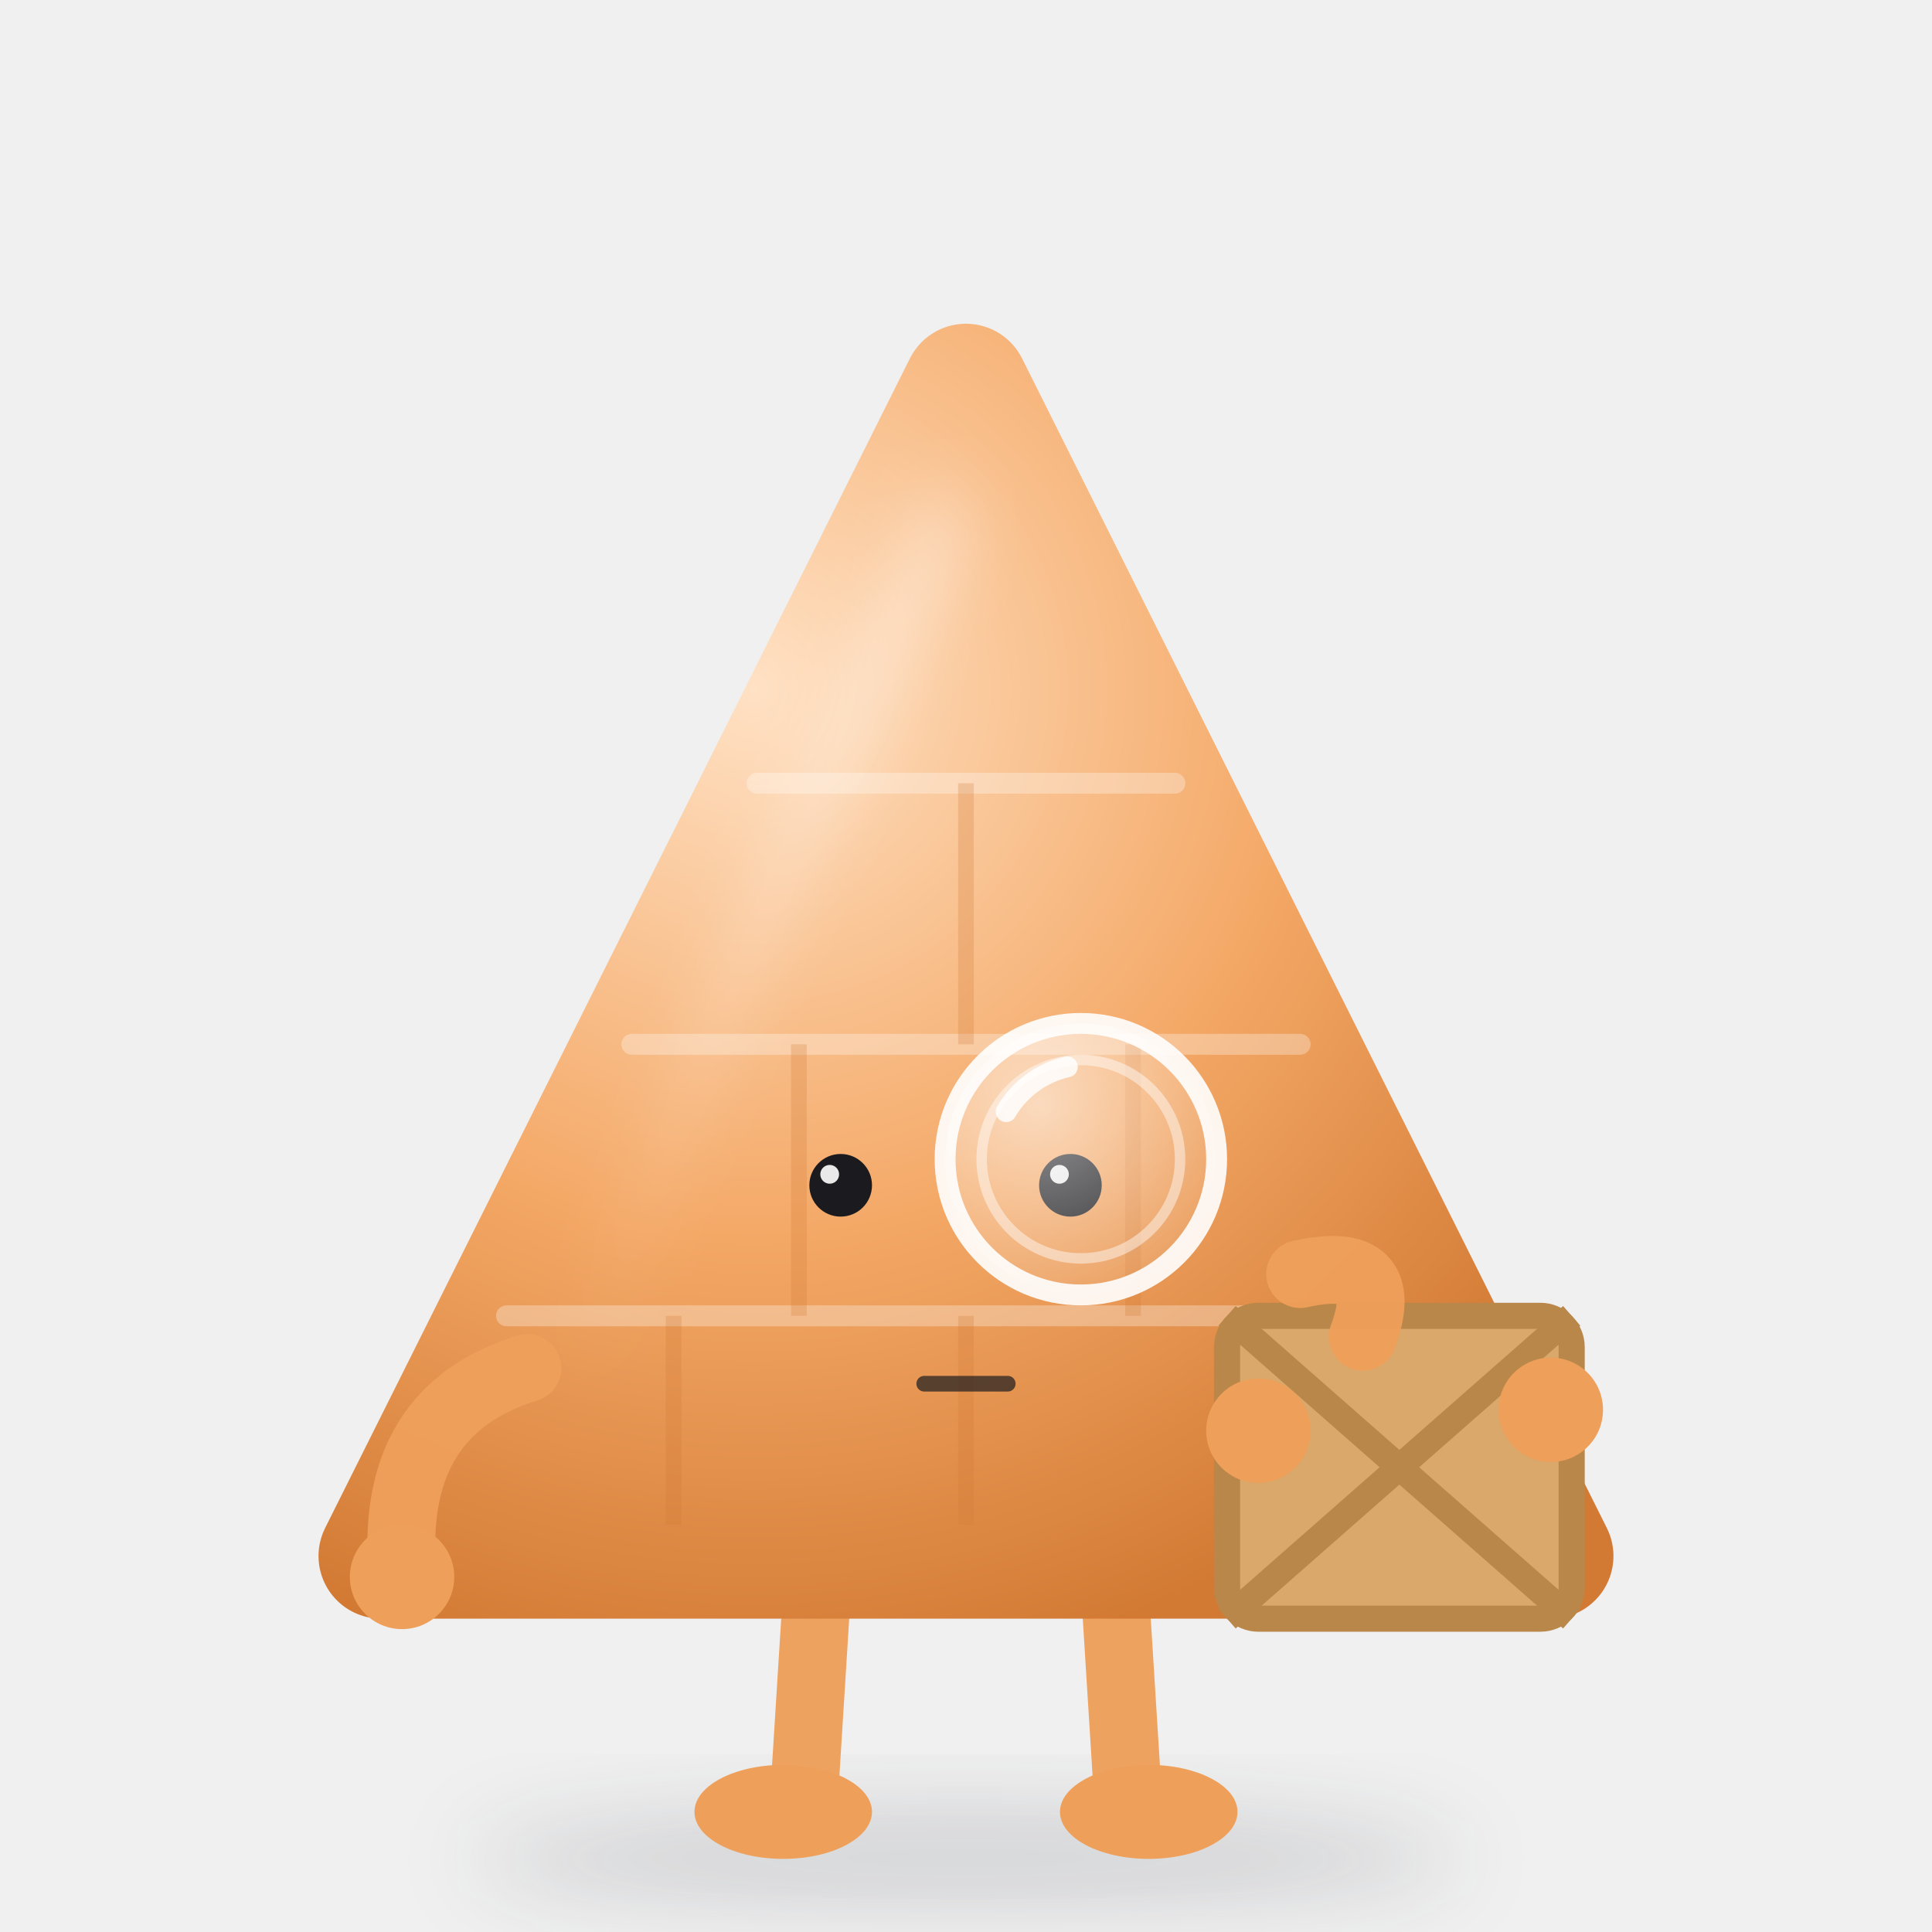
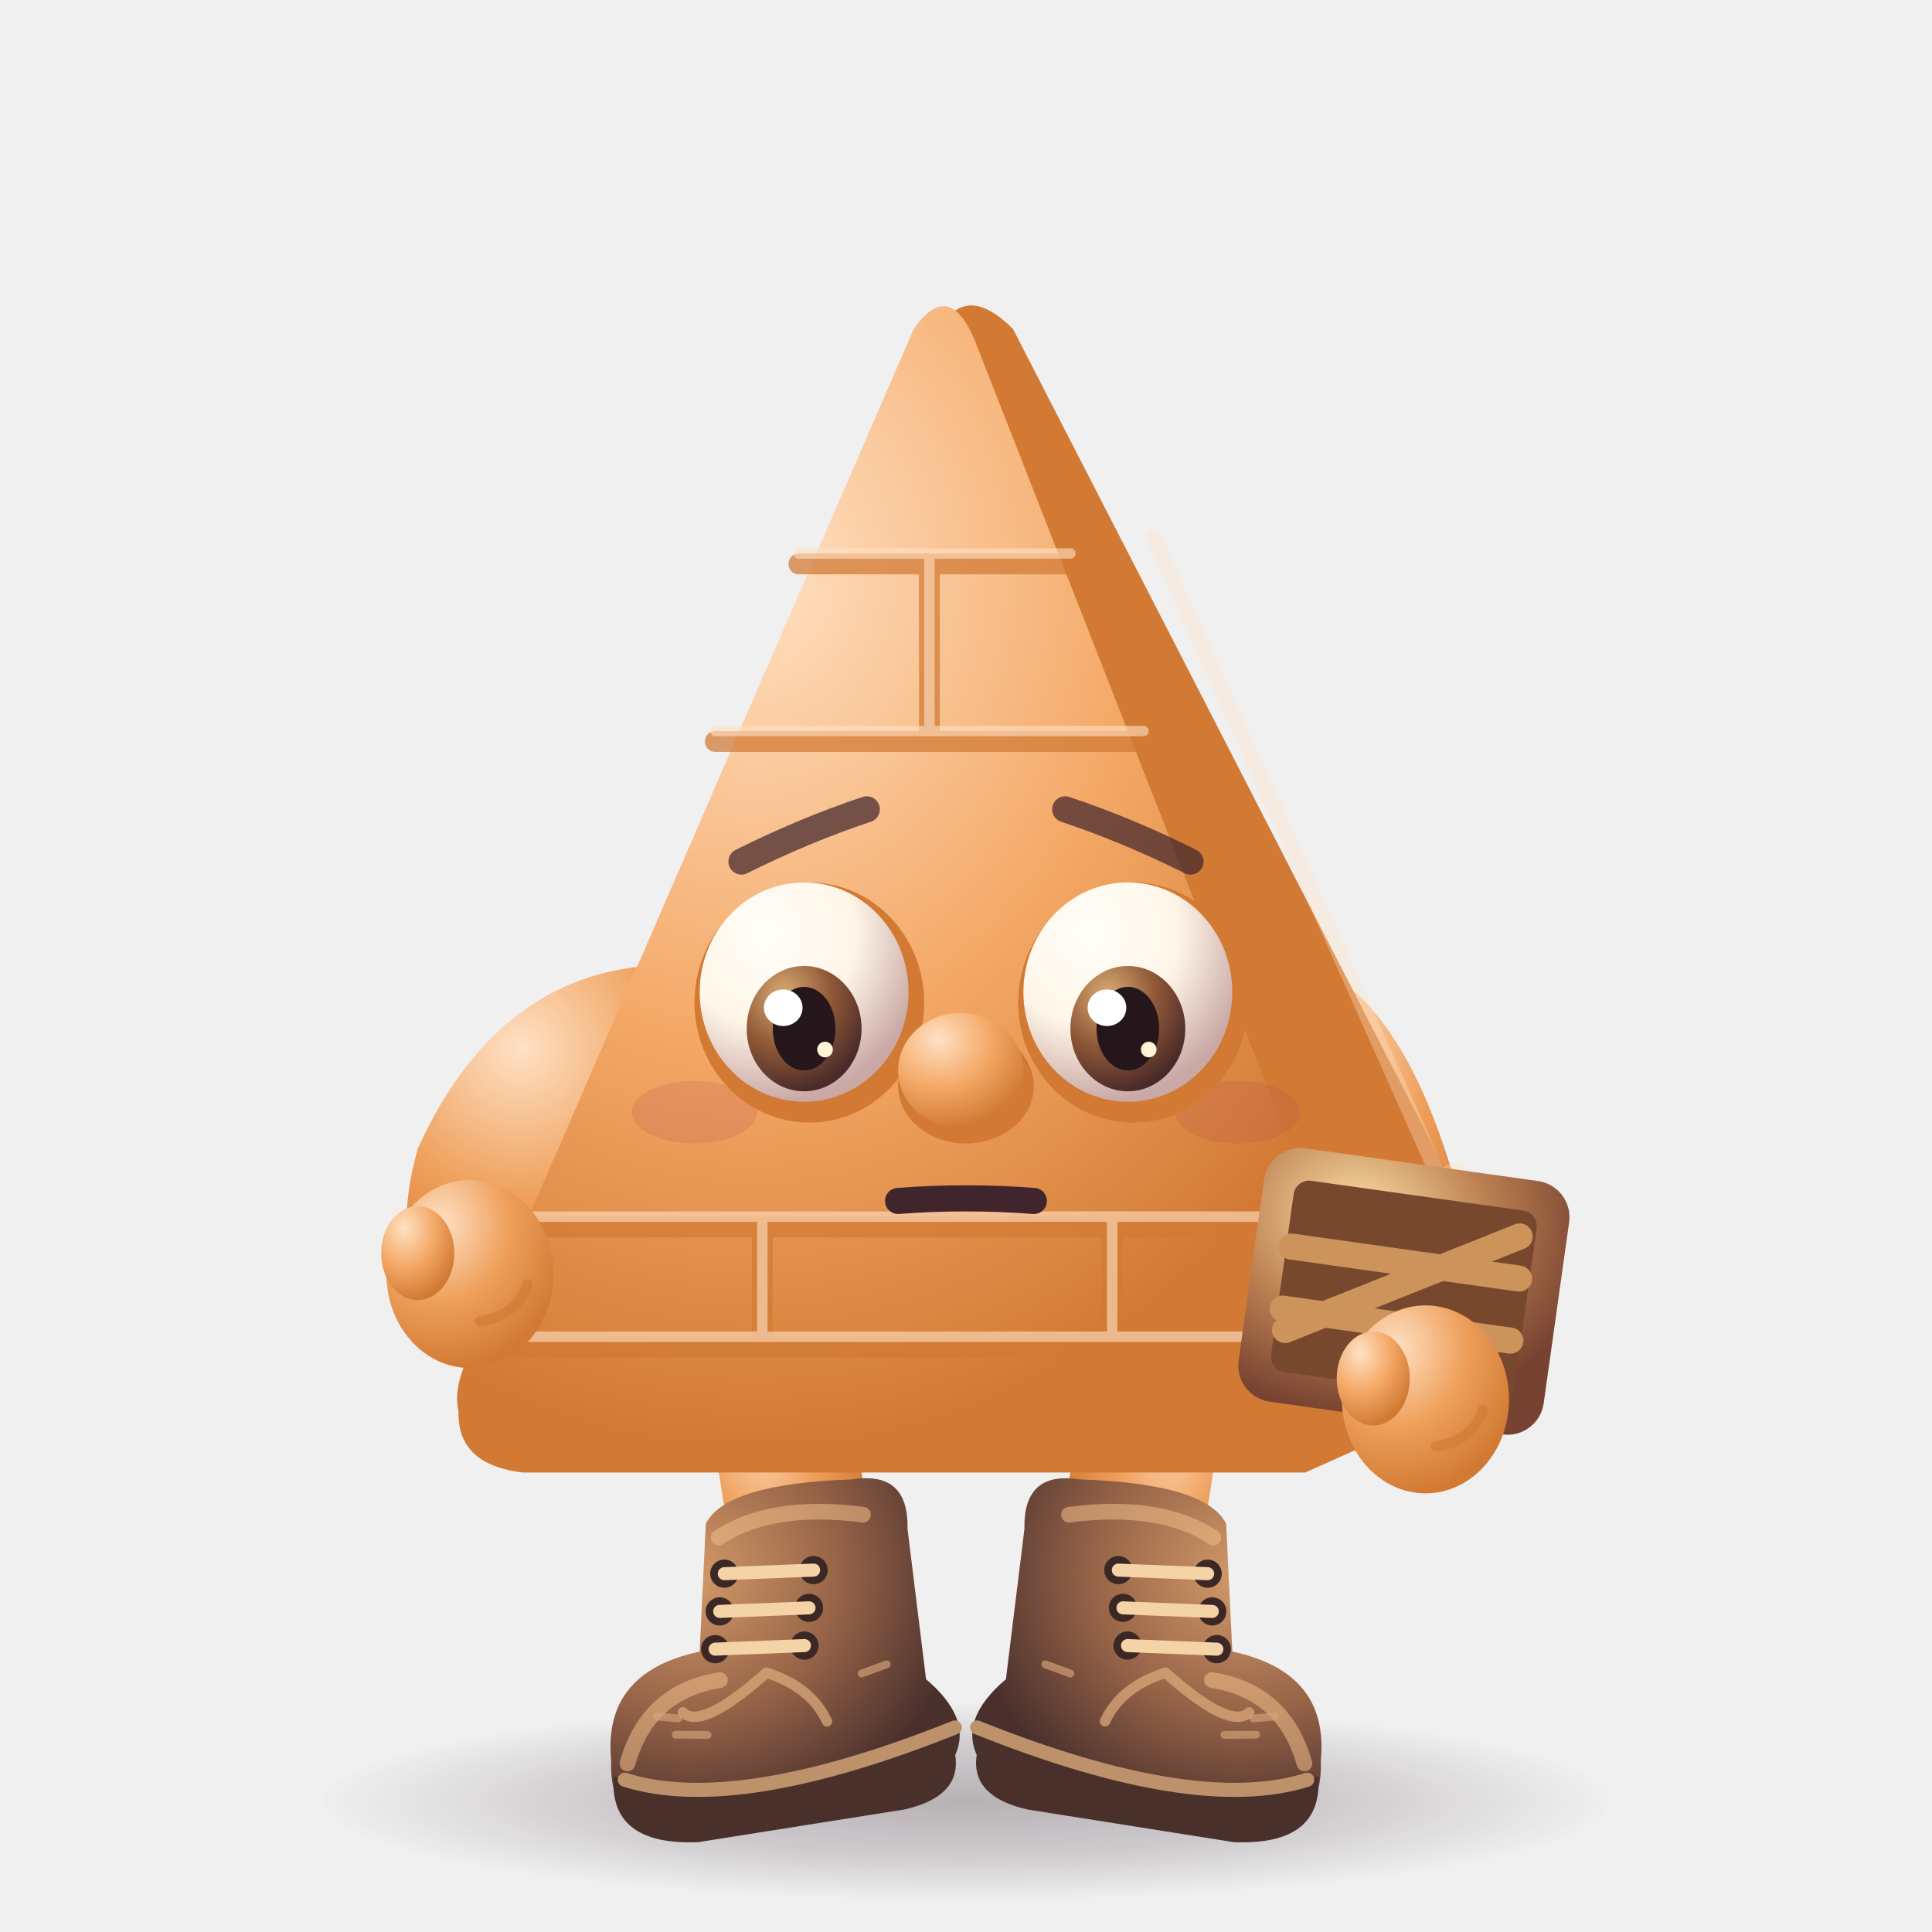
<svg xmlns="http://www.w3.org/2000/svg" viewBox="0 0 64 64" width="160" height="160" role="img" aria-label="Giza, Inventory, sentback">
  <defs>
-     <radialGradient id="sm-giza-b" cx="32%" cy="26%" r="85%">
+     <radialGradient id="sm-giza-clay" cx="32%" cy="23%" r="78%">
      <stop offset="0" stop-color="#FFE1C4" />
-       <stop offset=".55" stop-color="#F4A866" />
+       <stop offset="0.54" stop-color="#F4A866" />
      <stop offset="1" stop-color="#D27A34" />
    </radialGradient>
-     <radialGradient id="sm-giza-l" cx="35%" cy="30%" r="75%">
-       <stop offset="0" stop-color="#fff" stop-opacity=".55" />
-       <stop offset="1" stop-color="#fff" stop-opacity=".08" />
+     <radialGradient id="sm-giza-arm" cx="32%" cy="23%" r="78%">
+       <stop offset="0" stop-color="#FFE1C4" />
+       <stop offset="0.54" stop-color="#EE9F5A" />
+       <stop offset="1" stop-color="#D27A34" />
    </radialGradient>
-     <filter id="sm-giza-f" x="-20%" y="-20%" width="140%" height="140%">
-       <feGaussianBlur stdDeviation="6" />
-     </filter>
-     <filter id="sm-giza-s" x="-50%" y="-50%" width="200%" height="200%">
-       <feGaussianBlur stdDeviation="8" />
-     </filter>
+     <radialGradient id="sm-giza-recess" cx="32%" cy="23%" r="78%">
+       <stop offset="0" stop-color="#D27A34" />
+       <stop offset="0.54" stop-color="#D27A34" />
+       <stop offset="1" stop-color="#594454" />
+     </radialGradient>
+     <radialGradient id="sm-giza-boot" cx="32%" cy="23%" r="78%">
+       <stop offset="0" stop-color="#d39a69" />
+       <stop offset="0.54" stop-color="#966347" />
+       <stop offset="1" stop-color="#4a302d" />
+     </radialGradient>
+     <radialGradient id="sm-giza-wood" cx="32%" cy="23%" r="78%">
+       <stop offset="0" stop-color="#ffe0a6" />
+       <stop offset="0.54" stop-color="#bb8051" />
+       <stop offset="1" stop-color="#774231" />
+     </radialGradient>
+     <radialGradient id="sm-giza-gold" cx="32%" cy="23%" r="78%">
+       <stop offset="0" stop-color="#fff5bb" />
+       <stop offset="0.54" stop-color="#ebba54" />
+       <stop offset="1" stop-color="#aa612e" />
+     </radialGradient>
+     <radialGradient id="sm-giza-red" cx="32%" cy="23%" r="78%">
+       <stop offset="0" stop-color="#ffb3a4" />
+       <stop offset="0.54" stop-color="#e47065" />
+       <stop offset="1" stop-color="#a53247" />
+     </radialGradient>
+     <radialGradient id="sm-giza-white" cx="32%" cy="23%" r="78%">
+       <stop offset="0" stop-color="#fffef9" />
+       <stop offset="0.54" stop-color="#fff6e8" />
+       <stop offset="1" stop-color="#c9a8a5" />
+     </radialGradient>
+     <radialGradient id="sm-giza-iris" cx="32%" cy="23%" r="78%">
+       <stop offset="0" stop-color="#d9ab73" />
+       <stop offset="0.54" stop-color="#905837" />
+       <stop offset="1" stop-color="#4b2b29" />
+     </radialGradient>
+     <radialGradient id="sm-giza-floor">
+       <stop stop-color="#38252e" stop-opacity=".31" />
+       <stop offset=".55" stop-color="#483442" stop-opacity=".2" />
+       <stop offset="1" stop-color="#483442" stop-opacity="0" />
+     </radialGradient>
  </defs>
  <g transform="scale(0.17297) translate(35 0)">
-     <ellipse cx="150" cy="356" rx="95" ry="10" fill="#1B2430" opacity=".14" filter="url(#sm-giza-s)" />
-     <path d="M122 296 L119 344" fill="none" stroke="#EE9F5A" stroke-width="13" stroke-linecap="round" stroke-linejoin="round" opacity=".96" />
-     <path d="M178 296 L181 344" fill="none" stroke="#EE9F5A" stroke-width="13" stroke-linecap="round" stroke-linejoin="round" opacity=".96" />
-     <ellipse cx="115" cy="347" rx="17" ry="9" fill="#EE9F5A" />
-     <ellipse cx="185" cy="347" rx="17" ry="9" fill="#EE9F5A" />
-     <path d="M150 74 L262 298 L38 298 Z" fill="url(#sm-giza-b)" stroke="url(#sm-giza-b)" stroke-width="24" stroke-linejoin="round" />
-     <path d="M110 150 L190 150 M86 200 L214 200 M62 252 L238 252" fill="none" stroke="#fff" stroke-opacity=".3" stroke-width="4" stroke-linecap="round" stroke-linejoin="round" />
-     <path d="M150 150 v50 M118 200 v52 M182 200 v52 M150 252 v40 M94 252 v40 M206 252 v40" stroke="#D27A34" stroke-opacity=".25" stroke-width="3" />
-     <path d="M146 90 Q112 160 74 270 Q104 190 150 104 Z" fill="#fff" opacity=".42" filter="url(#sm-giza-f)" />
-     <g>
-       <circle cx="126" cy="227" r="6" fill="#1B1B1F" />
-       <circle cx="123.9" cy="224.9" r="1.8" fill="#fff" opacity=".9" />
-       <circle cx="170" cy="227" r="6" fill="#1B1B1F" />
-       <circle cx="167.9" cy="224.9" r="1.8" fill="#fff" opacity=".9" />
+     <ellipse cx="150" cy="345" rx="123" ry="19" fill="url(#sm-giza-floor)" />
+     <g transform="translate(119 302) rotate(-9) scale(1 1)">
+       <rect x="-13" y="-53" width="27" height="71" rx="13" fill="url(#sm-giza-arm)" />
+       <path d="M-17-13Q-12-20 12-17Q23-17 21-6L20 23Q32 37 14 45H-27Q-45 44-42 29Q-41 12-22 11Z" fill="url(#sm-giza-boot)" />
+       <path d="M-42 32Q-24 42 22 32Q27 46 12 47H-28Q-45 45-42 32Z" fill="#49302b" />
+       <path d="M-40 33Q-20 43 24 33" fill="none" stroke="#bd9169" stroke-width="2.7" stroke-linecap="round" stroke-linejoin="round" />
+       <path d="M-39 30Q-33 17-19 17M-15-10Q-4-15 13-10" fill="none" stroke="#f1bd89" stroke-width="3" opacity="0.55" stroke-linecap="round" stroke-linejoin="round" />
+       <ellipse cx="-15" cy="-3" rx="2.7" ry="2.7" fill="#3b2826" />
+       <ellipse cx="2" cy="-1" rx="2.7" ry="2.7" fill="#3b2826" />
+       <path d="M-15 -3l17 2" fill="none" stroke="#f4d3a6" stroke-width="2.5" stroke-linecap="round" stroke-linejoin="round" />
+       <ellipse cx="-17" cy="4" rx="2.7" ry="2.7" fill="#3b2826" />
+       <ellipse cx="0" cy="6" rx="2.7" ry="2.7" fill="#3b2826" />
+       <path d="M-17 4l17 2" fill="none" stroke="#f4d3a6" stroke-width="2.5" stroke-linecap="round" stroke-linejoin="round" />
+       <ellipse cx="-19" cy="11" rx="2.7" ry="2.7" fill="#3b2826" />
+       <ellipse cx="-2" cy="13" rx="2.7" ry="2.7" fill="#3b2826" />
+       <path d="M-19 11l17 2" fill="none" stroke="#f4d3a6" stroke-width="2.5" stroke-linecap="round" stroke-linejoin="round" />
+       <path d="M-10 17q-14 9-17 5M-10 17q8 4 10 11" fill="none" stroke="#dfad7d" stroke-width="2" opacity="0.7" stroke-linecap="round" stroke-linejoin="round" />
+       <path d="M-29 26l6 1m-9-5l4 1m36-3l5-1" fill="none" stroke="#d5a47a" stroke-width="1.5" opacity="0.65" stroke-linecap="round" stroke-linejoin="round" />
    </g>
-     <circle cx="172" cy="222" r="26" fill="url(#sm-giza-l)" stroke="#fff" stroke-opacity=".9" stroke-width="4" />
-     <circle cx="172" cy="222" r="19" fill="none" stroke="#fff" stroke-opacity=".45" stroke-width="2" />
-     <path d="M157.7 212.9 A18.2 18.2 0 0 1 169.4 204.32" fill="none" stroke="#fff" stroke-width="4" stroke-linecap="round" opacity=".85" />
-     <path d="M142 265 L158 265" stroke="#1B1B1F" stroke-width="3" stroke-linecap="round" opacity=".7" />
-     <path d="M66 262 Q40 270 42 300" fill="none" stroke="#EE9F5A" stroke-width="13" stroke-linecap="round" stroke-linejoin="round" opacity=".96" />
-     <circle cx="42" cy="302" r="10" fill="#EE9F5A" />
-     <rect x="200" y="252" width="66" height="58" rx="6" fill="#D9A86A" />
-     <path d="M200 252 L266 310 M266 252 L200 310" stroke="#B9874A" stroke-width="5" />
-     <rect x="200" y="252" width="66" height="58" rx="6" fill="none" stroke="#B9874A" stroke-width="5" />
-     <path d="M226 256 Q232 240 214 244" fill="none" stroke="#EE9F5A" stroke-width="13" stroke-linecap="round" stroke-linejoin="round" opacity=".96" />
-     <circle cx="206" cy="274" r="10" fill="#EE9F5A" />
-     <circle cx="262" cy="270" r="10" fill="#EE9F5A" />
+     <g transform="translate(181 302) rotate(9) scale(-1 1)">
+       <rect x="-13" y="-53" width="27" height="71" rx="13" fill="url(#sm-giza-arm)" />
+       <path d="M-17-13Q-12-20 12-17Q23-17 21-6L20 23Q32 37 14 45H-27Q-45 44-42 29Q-41 12-22 11Z" fill="url(#sm-giza-boot)" />
+       <path d="M-42 32Q-24 42 22 32Q27 46 12 47H-28Q-45 45-42 32Z" fill="#49302b" />
+       <path d="M-40 33Q-20 43 24 33" fill="none" stroke="#bd9169" stroke-width="2.7" stroke-linecap="round" stroke-linejoin="round" />
+       <path d="M-39 30Q-33 17-19 17M-15-10Q-4-15 13-10" fill="none" stroke="#f1bd89" stroke-width="3" opacity="0.55" stroke-linecap="round" stroke-linejoin="round" />
+       <ellipse cx="-15" cy="-3" rx="2.7" ry="2.7" fill="#3b2826" />
+       <ellipse cx="2" cy="-1" rx="2.7" ry="2.7" fill="#3b2826" />
+       <path d="M-15 -3l17 2" fill="none" stroke="#f4d3a6" stroke-width="2.5" stroke-linecap="round" stroke-linejoin="round" />
+       <ellipse cx="-17" cy="4" rx="2.7" ry="2.7" fill="#3b2826" />
+       <ellipse cx="0" cy="6" rx="2.7" ry="2.7" fill="#3b2826" />
+       <path d="M-17 4l17 2" fill="none" stroke="#f4d3a6" stroke-width="2.5" stroke-linecap="round" stroke-linejoin="round" />
+       <ellipse cx="-19" cy="11" rx="2.7" ry="2.7" fill="#3b2826" />
+       <ellipse cx="-2" cy="13" rx="2.7" ry="2.7" fill="#3b2826" />
+       <path d="M-19 11l17 2" fill="none" stroke="#f4d3a6" stroke-width="2.5" stroke-linecap="round" stroke-linejoin="round" />
+       <path d="M-10 17q-14 9-17 5M-10 17q8 4 10 11" fill="none" stroke="#dfad7d" stroke-width="2" opacity="0.7" stroke-linecap="round" stroke-linejoin="round" />
+       <path d="M-29 26l6 1m-9-5l4 1m36-3l5-1" fill="none" stroke="#d5a47a" stroke-width="1.5" opacity="0.65" stroke-linecap="round" stroke-linejoin="round" />
+     </g>
+     <path d="M111 187Q65 176 45 220Q37 249 59 254Q76 247 76 225L110 211Z" fill="url(#sm-giza-arm)" />
+     <path d="M207 183Q238 183 250 255L232 270Q219 209 204 222Z" fill="url(#sm-giza-arm)" />
+     <path d="M145 63Q150 54 159 63L250 240Q261 258 244 269L215 282H65Q49 280 54 264Z" fill="#D27A34" />
+     <path d="M140 63Q147 53 152 66L228 260Q235 275 218 276H65Q47 276 55 259Z" fill="url(#sm-giza-clay)" />
+     <path d="M118 108H170M102 142H184M67 235H218M57 258H227M143 108V141M111 236V257M178 236V257" fill="none" stroke="#D27A34" stroke-width="4" opacity="0.73" stroke-linecap="round" stroke-linejoin="round" />
+     <g transform="translate(0 -2)">
+       <path d="M118 108H170M102 142H184M67 235H218M57 258H227M143 108V141M111 236V257M178 236V257" fill="none" stroke="#FFE1C4" stroke-width="2" opacity="0.6" stroke-linecap="round" stroke-linejoin="round" />
+     </g>
+     <path d="M186 103L248 242M220 234L244 224M227 255L253 244" fill="none" stroke="#FFE1C4" stroke-width="3" opacity="0.34" stroke-linecap="round" stroke-linejoin="round" />
+     <ellipse cx="55" cy="244" rx="16" ry="18" fill="url(#sm-giza-arm)" />
+     <ellipse cx="45" cy="240" rx="7" ry="9" fill="url(#sm-giza-clay)" />
+     <path d="M57 253q7 -1 9 -7" fill="none" stroke="#D27A34" stroke-width="2" opacity="0.65" stroke-linecap="round" stroke-linejoin="round" />
+     <g transform="translate(150 190)">
+       <ellipse cx="-52" cy="23" rx="12" ry="6" fill="#a63655" opacity=".15" />
+       <ellipse cx="52" cy="23" rx="12" ry="6" fill="#a63655" opacity=".15" />
+       <g>
+         <g transform="translate(-31 0)">
+           <path d="M-12 -25Q0 -31 12 -35" fill="none" stroke="#41252C" stroke-width="5" opacity="0.72" stroke-linecap="round" stroke-linejoin="round" />
+           <ellipse cx="1" cy="2" rx="22" ry="23" fill="#D27A34" />
+           <ellipse cx="0" cy="0" rx="20" ry="21" fill="url(#sm-giza-white)" />
+           <ellipse cx="0" cy="7" rx="11" ry="12" fill="url(#sm-giza-iris)" />
+           <ellipse cx="0" cy="7" rx="6" ry="8" fill="#25161c" />
+           <ellipse cx="-4" cy="3" rx="3.7" ry="3.5" fill="white" />
+           <ellipse cx="4" cy="11" rx="1.5" ry="1.5" fill="#fff4d5" />
+         </g>
+         <g transform="translate(31 0)">
+           <path d="M-12 -35Q0 -31 12 -25" fill="none" stroke="#41252C" stroke-width="5" opacity="0.72" stroke-linecap="round" stroke-linejoin="round" />
+           <ellipse cx="1" cy="2" rx="22" ry="23" fill="#D27A34" />
+           <ellipse cx="0" cy="0" rx="20" ry="21" fill="url(#sm-giza-white)" />
+           <ellipse cx="0" cy="7" rx="11" ry="12" fill="url(#sm-giza-iris)" />
+           <ellipse cx="0" cy="7" rx="6" ry="8" fill="#25161c" />
+           <ellipse cx="-4" cy="3" rx="3.7" ry="3.5" fill="white" />
+           <ellipse cx="4" cy="11" rx="1.5" ry="1.5" fill="#fff4d5" />
+         </g>
+       </g>
+       <ellipse cx="0" cy="18" rx="13" ry="11" fill="#D27A34" />
+       <ellipse cx="-1" cy="15" rx="12" ry="11" fill="url(#sm-giza-clay)" />
+       <path d="M-13 40Q0 39 13 40" fill="none" stroke="#41252C" stroke-width="5" stroke-linecap="round" stroke-linejoin="round" />
+     </g>
+     <g transform="rotate(8 235 250)">
+       <rect x="204" y="223" width="59" height="49" rx="7" fill="url(#sm-giza-wood)" />
+       <rect x="210" y="229" width="47" height="37" rx="3" fill="#77472e" />
+       <path d="M212 258L254 234M211 242H255M211 254H255" fill="none" stroke="#cc935b" stroke-width="5" stroke-linecap="round" stroke-linejoin="round" />
+     </g>
+     <ellipse cx="238" cy="268" rx="16" ry="18" fill="url(#sm-giza-arm)" />
+     <ellipse cx="228" cy="264" rx="7" ry="9" fill="url(#sm-giza-clay)" />
+     <path d="M240 277q7 -1 9 -7" fill="none" stroke="#D27A34" stroke-width="2" opacity="0.65" stroke-linecap="round" stroke-linejoin="round" />
  </g>
</svg>
